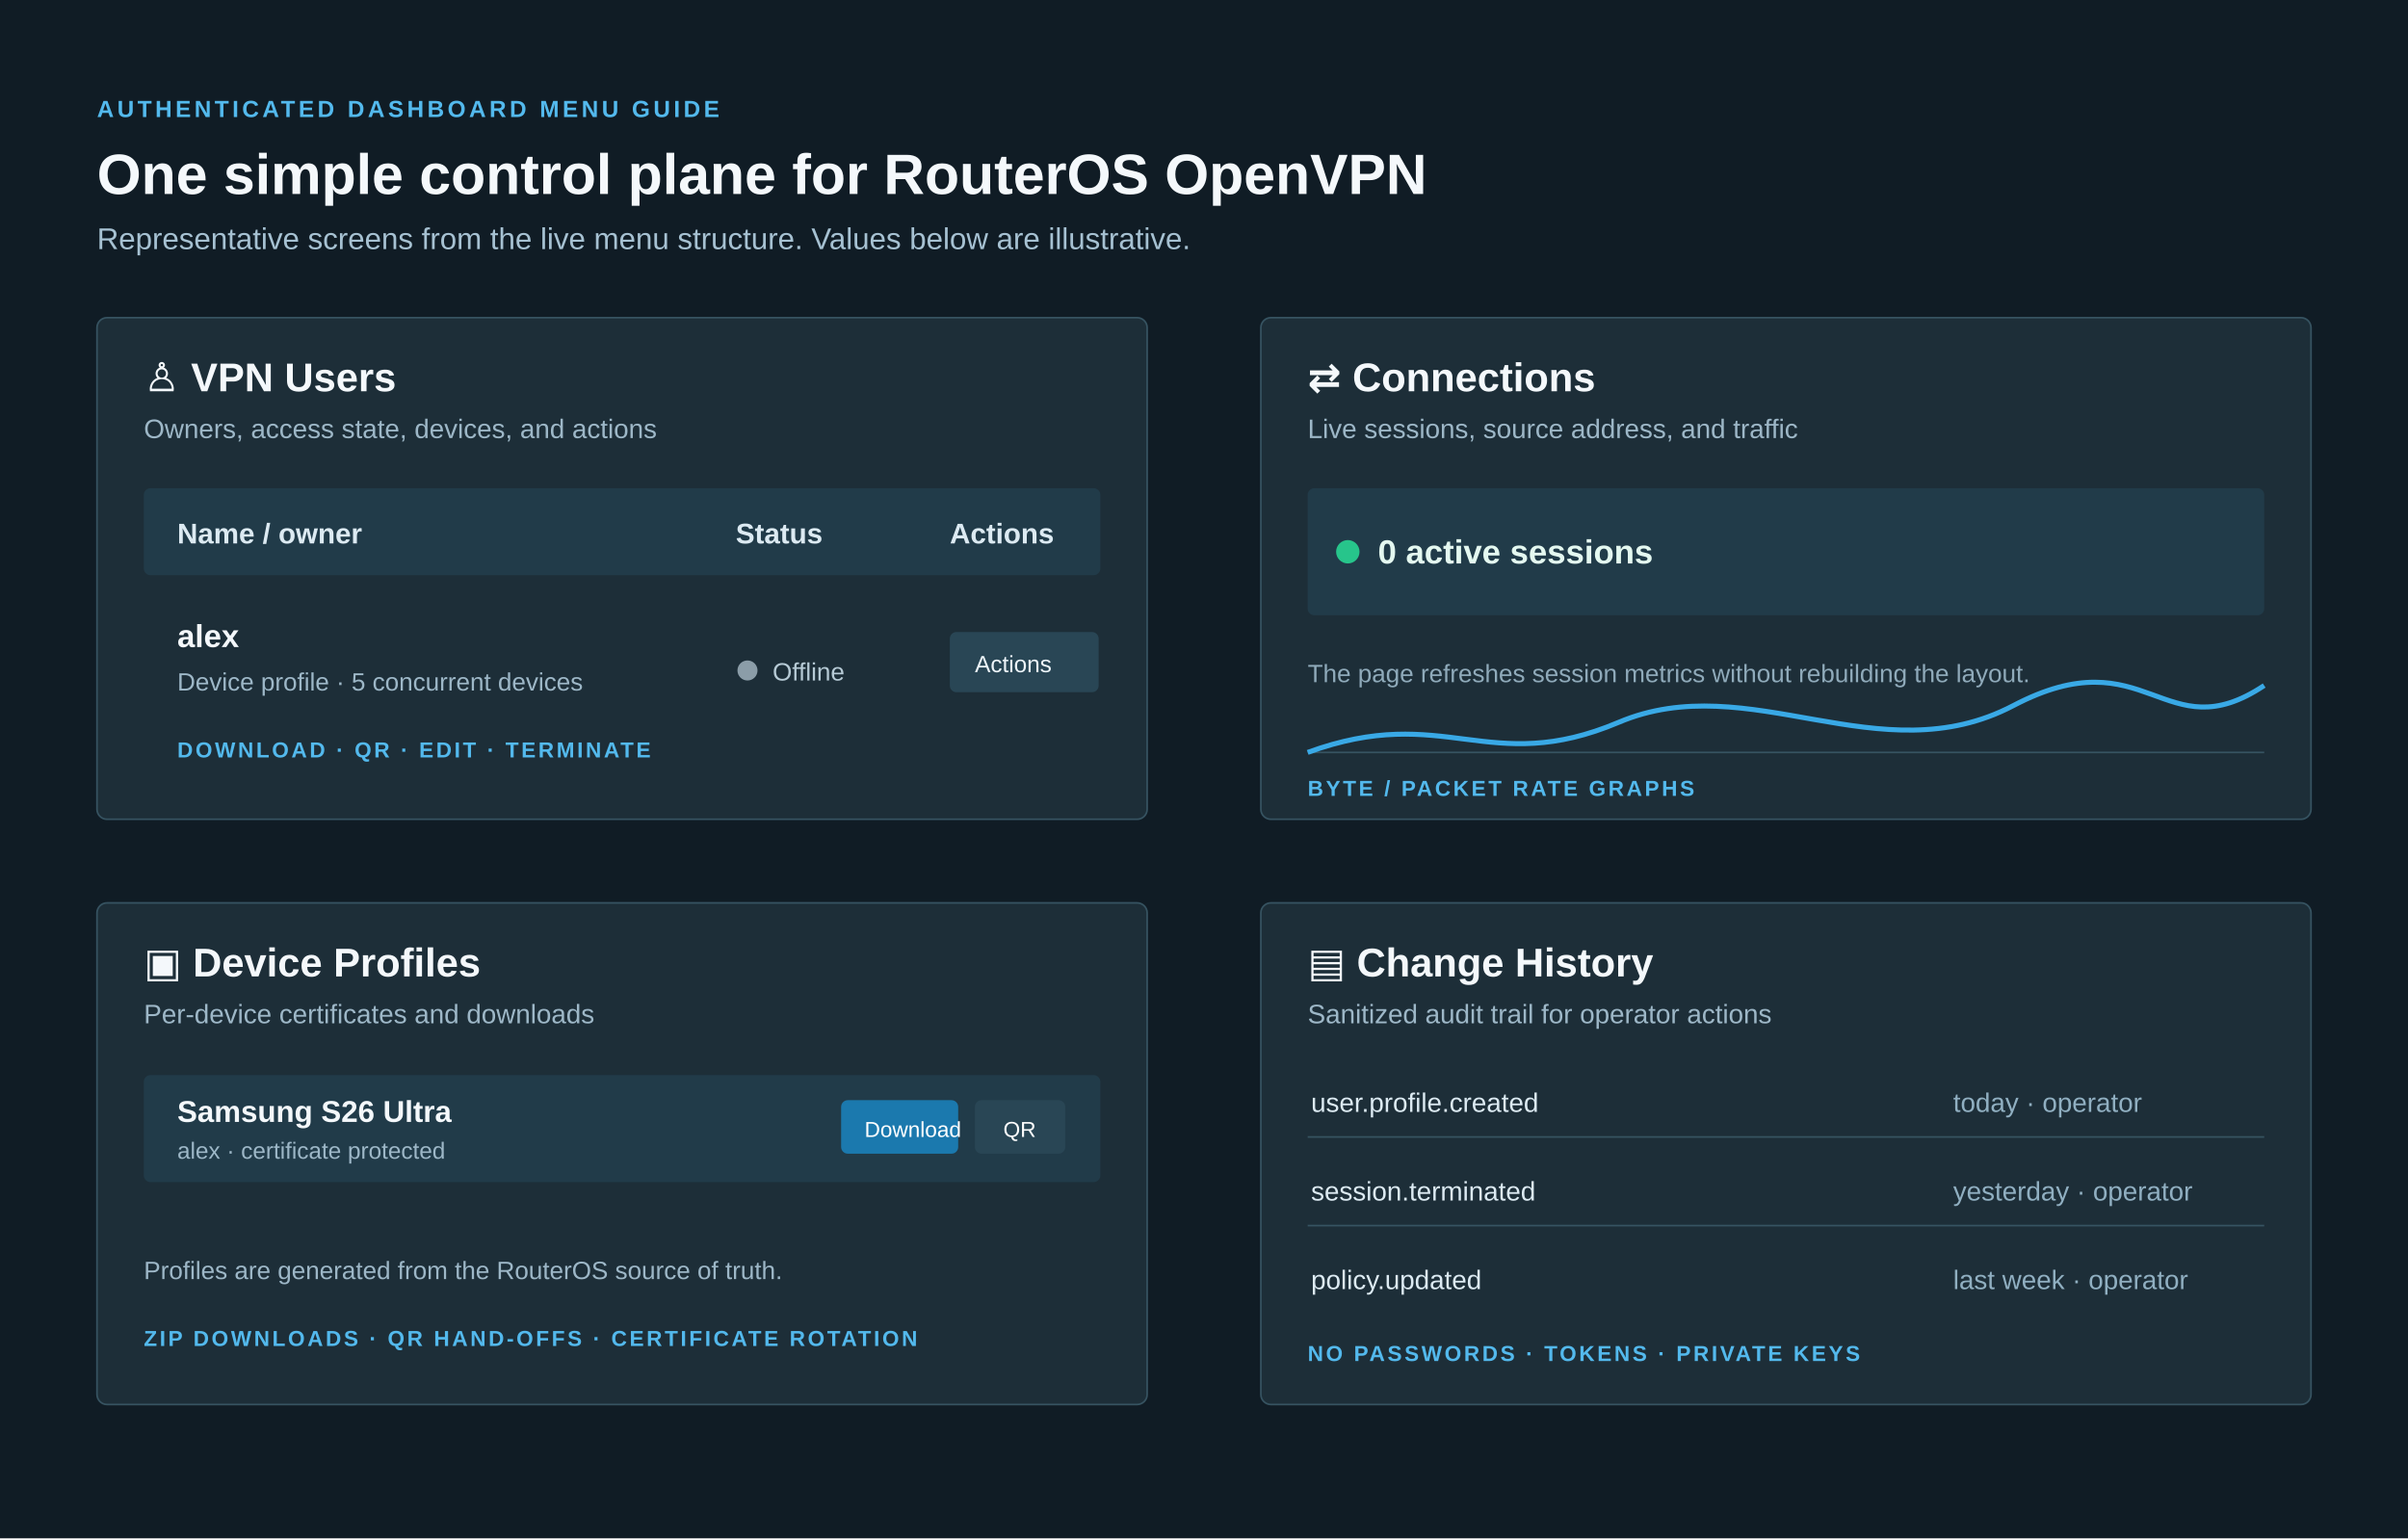
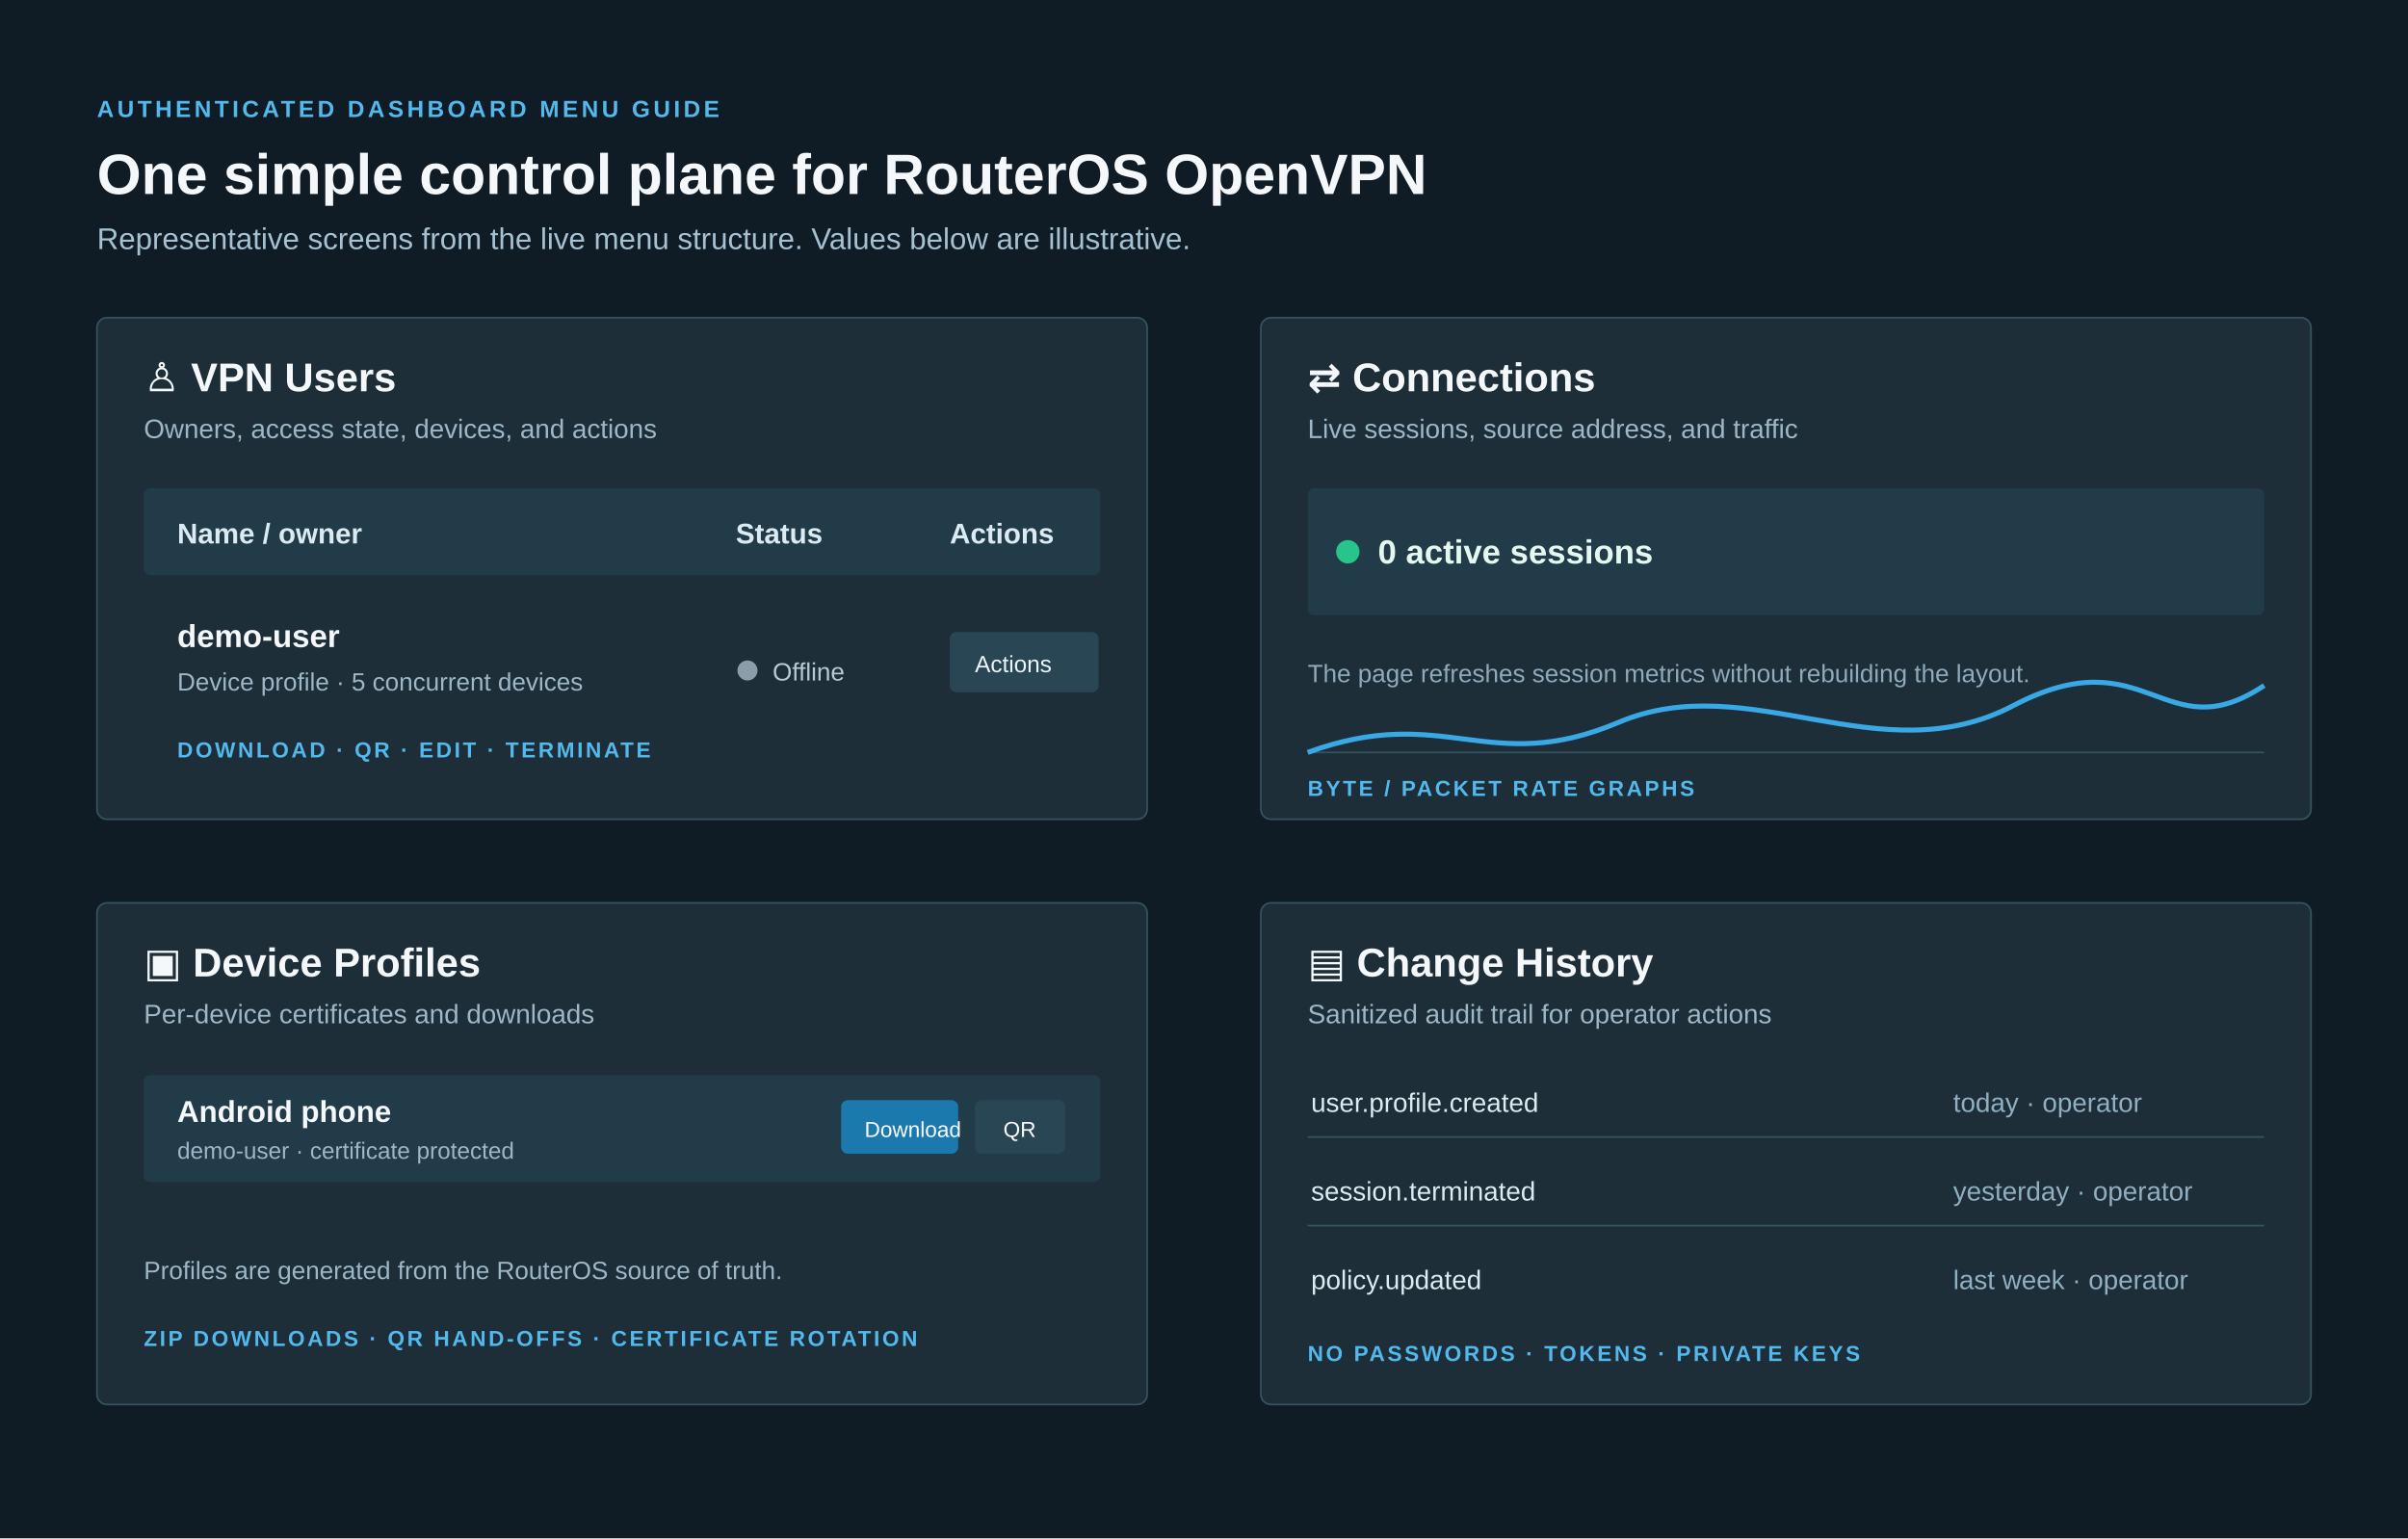
<svg xmlns="http://www.w3.org/2000/svg" width="1440" height="920" viewBox="0 0 1440 920" role="img" aria-labelledby="title desc">
  <rect width="1440" height="920" fill="#101c25" />
  <g font-family="Arial, sans-serif">
    <text x="58" y="70" fill="#53b9ed" font-size="14" font-weight="700" letter-spacing="2">AUTHENTICATED DASHBOARD MENU GUIDE</text>
    <text x="58" y="116" fill="#f4f8fb" font-size="34" font-weight="700">One simple control plane for RouterOS OpenVPN</text>
    <text x="58" y="149" fill="#a6c1d2" font-size="18">Representative screens from the live menu structure. Values below are illustrative.</text>
    <g transform="translate(58,190)">
      <rect width="628" height="300" rx="6" fill="#1d2e38" stroke="#365361" />
      <text x="28" y="44" fill="#f4f8fb" font-size="24" font-weight="700">♙  VPN Users</text>
      <text x="28" y="72" fill="#9db7c7" font-size="16">Owners, access state, devices, and actions</text>
      <rect x="28" y="102" width="572" height="52" rx="4" fill="#213b49" />
      <text x="48" y="135" fill="#dceaf2" font-size="17" font-weight="700">Name / owner</text>
      <text x="382" y="135" fill="#dceaf2" font-size="17" font-weight="700">Status</text>
      <text x="510" y="135" fill="#dceaf2" font-size="17" font-weight="700">Actions</text>
-       <text x="48" y="197" fill="#f4f8fb" font-size="19" font-weight="700">alex</text>
+       <text x="48" y="197" fill="#f4f8fb" font-size="19" font-weight="700">demo-user</text>
      <text x="48" y="223" fill="#9db7c7" font-size="15">Device profile · 5 concurrent devices</text>
      <circle cx="389" cy="211" r="6" fill="#8b9da8" />
      <text x="404" y="217" fill="#b6cad5" font-size="15">Offline</text>
      <rect x="510" y="188" width="89" height="36" rx="4" fill="#294655" />
      <text x="525" y="212" fill="#edf5fa" font-size="14">Actions</text>
      <text x="48" y="263" fill="#53b9ed" font-size="13" font-weight="700" letter-spacing="1.5">DOWNLOAD · QR · EDIT · TERMINATE</text>
    </g>
    <g transform="translate(754,190)">
      <rect width="628" height="300" rx="6" fill="#1d2e38" stroke="#365361" />
      <text x="28" y="44" fill="#f4f8fb" font-size="24" font-weight="700">⇄  Connections</text>
      <text x="28" y="72" fill="#9db7c7" font-size="16">Live sessions, source address, and traffic</text>
      <rect x="28" y="102" width="572" height="76" rx="4" fill="#213b49" />
      <circle cx="52" cy="140" r="7" fill="#27c58b" />
      <text x="70" y="147" fill="#e4f8f0" font-size="20" font-weight="700">0 active sessions</text>
      <text x="28" y="218" fill="#8faaba" font-size="15">The page refreshes session metrics without rebuilding the layout.</text>
      <path d="M28 260 H600" stroke="#365361" />
      <path d="M28 260 C110 230 136 275 214 242 S370 274 450 232 S540 260 600 220" fill="none" stroke="#39a9e6" stroke-width="3" />
      <text x="28" y="286" fill="#53b9ed" font-size="13" font-weight="700" letter-spacing="1.5">BYTE / PACKET RATE GRAPHS</text>
    </g>
    <g transform="translate(58,540)">
      <rect width="628" height="300" rx="6" fill="#1d2e38" stroke="#365361" />
      <text x="28" y="44" fill="#f4f8fb" font-size="24" font-weight="700">▣  Device Profiles</text>
      <text x="28" y="72" fill="#9db7c7" font-size="16">Per-device certificates and downloads</text>
      <rect x="28" y="103" width="572" height="64" rx="4" fill="#213b49" />
-       <text x="48" y="131" fill="#f4f8fb" font-size="18" font-weight="700">Samsung S26 Ultra</text>
-       <text x="48" y="153" fill="#9db7c7" font-size="14">alex · certificate protected</text>
+       <text x="48" y="131" fill="#f4f8fb" font-size="18" font-weight="700">Android phone</text>
+       <text x="48" y="153" fill="#9db7c7" font-size="14">demo-user · certificate protected</text>
      <rect x="445" y="118" width="70" height="32" rx="4" fill="#1b79ae" />
      <text x="459" y="140" fill="#fff" font-size="13">Download</text>
      <rect x="525" y="118" width="54" height="32" rx="4" fill="#294655" />
      <text x="542" y="140" fill="#fff" font-size="13">QR</text>
      <text x="28" y="225" fill="#9db7c7" font-size="15">Profiles are generated from the RouterOS source of truth.</text>
      <text x="28" y="265" fill="#53b9ed" font-size="13" font-weight="700" letter-spacing="1.5">ZIP DOWNLOADS · QR HAND-OFFS · CERTIFICATE ROTATION</text>
    </g>
    <g transform="translate(754,540)">
      <rect width="628" height="300" rx="6" fill="#1d2e38" stroke="#365361" />
      <text x="28" y="44" fill="#f4f8fb" font-size="24" font-weight="700">▤  Change History</text>
      <text x="28" y="72" fill="#9db7c7" font-size="16">Sanitized audit trail for operator actions</text>
      <g font-size="16">
        <text x="30" y="125" fill="#dceaf2">user.profile.created</text>
        <text x="414" y="125" fill="#90afc1">today · operator</text>
        <path d="M28 140 H600" stroke="#365361" />
        <text x="30" y="178" fill="#dceaf2">session.terminated</text>
        <text x="414" y="178" fill="#90afc1">yesterday · operator</text>
        <path d="M28 193 H600" stroke="#365361" />
        <text x="30" y="231" fill="#dceaf2">policy.updated</text>
        <text x="414" y="231" fill="#90afc1">last week · operator</text>
      </g>
      <text x="28" y="274" fill="#53b9ed" font-size="13" font-weight="700" letter-spacing="1.5">NO PASSWORDS · TOKENS · PRIVATE KEYS</text>
    </g>
  </g>
</svg>
